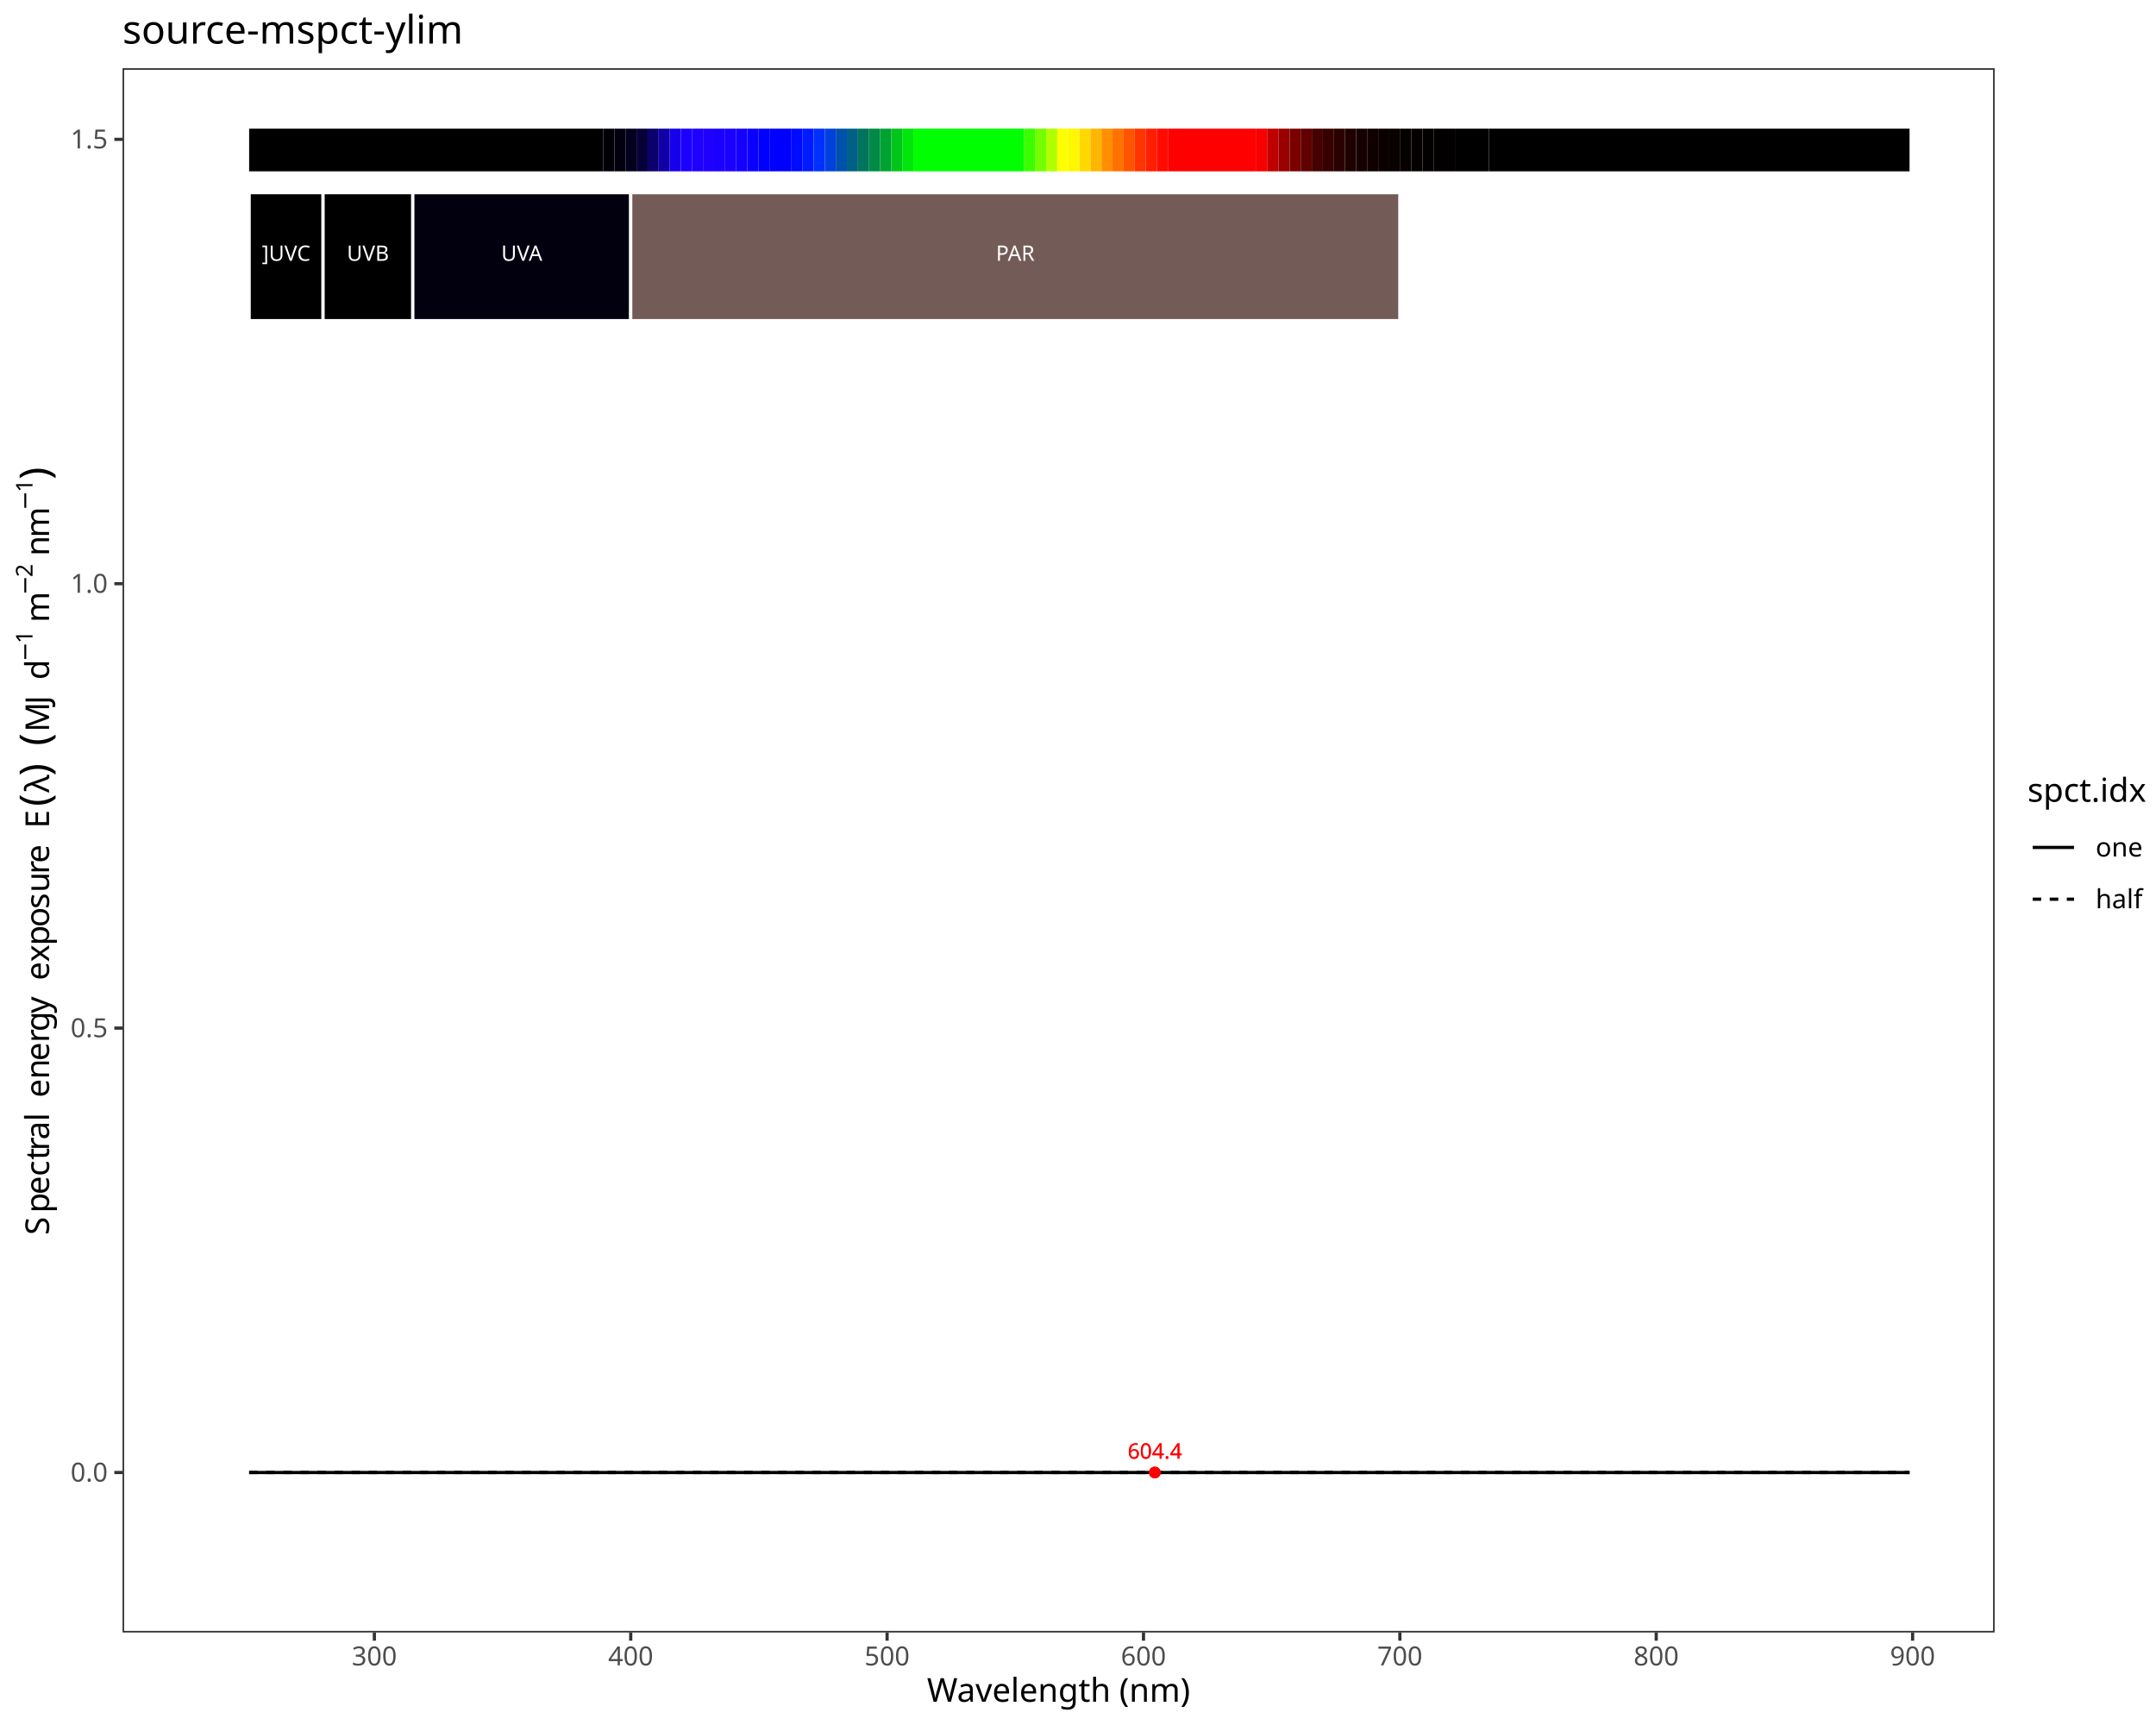
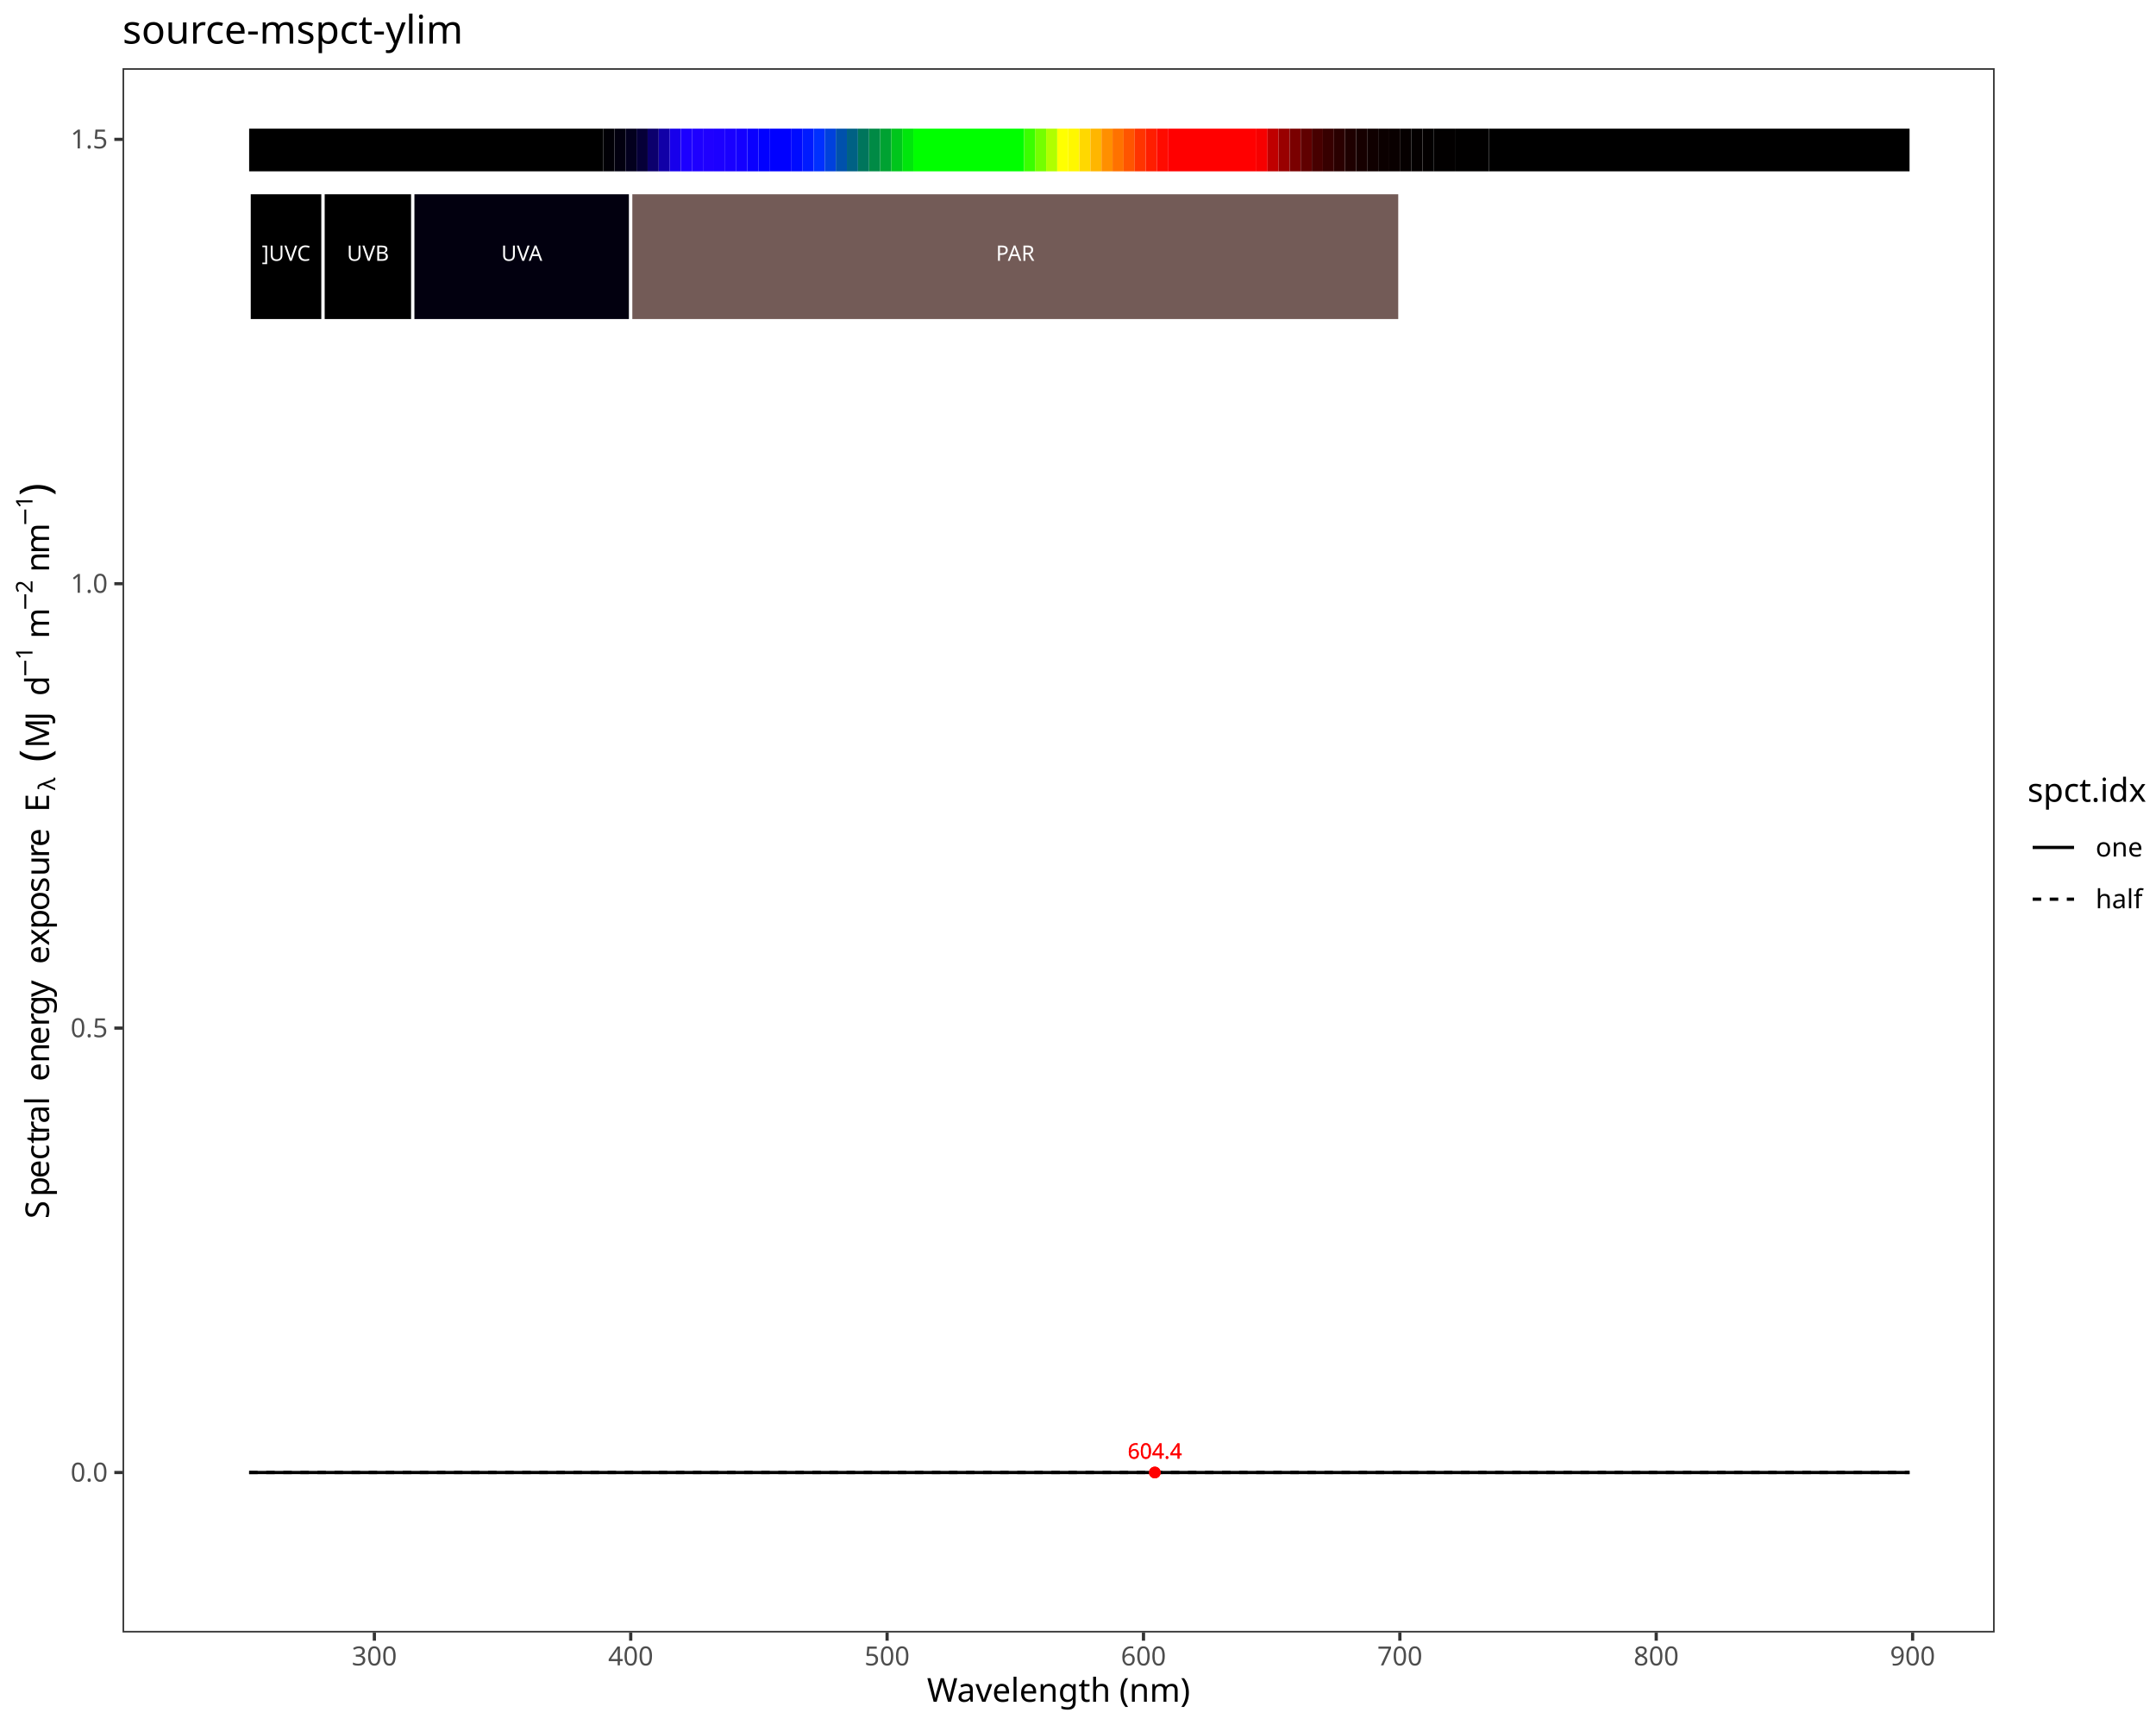
<svg xmlns="http://www.w3.org/2000/svg" class="svglite" data-engine-version="2.0" width="720.00pt" height="576.00pt" viewBox="0 0 720.00 576.00">
  <defs>
    <style type="text/css">
    .svglite line, .svglite polyline, .svglite polygon, .svglite path, .svglite rect, .svglite circle {
      fill: none;
      stroke: #000000;
      stroke-linecap: round;
      stroke-linejoin: round;
      stroke-miterlimit: 10.00;
    }
  </style>
  </defs>
  <rect width="100%" height="100%" style="stroke: none; fill: #FFFFFF;" />
  <defs>
    <clipPath id="cpMC4wMHw3MjAuMDB8MC4wMHw1NzYuMDA=">
      <rect x="0.00" y="0.00" width="720.00" height="576.00" />
    </clipPath>
  </defs>
  <g clip-path="url(#cpMC4wMHw3MjAuMDB8MC4wMHw1NzYuMDA=)">
    <rect x="0.00" y="0.00" width="720.00" height="576.00" style="stroke-width: 1.07; stroke: #FFFFFF; fill: #FFFFFF;" />
  </g>
  <defs>
    <clipPath id="cpNDAuOTJ8NjY2LjEyfDIyLjc4fDU0NS4xMQ==">
      <rect x="40.92" y="22.78" width="625.20" height="522.33" />
    </clipPath>
  </defs>
  <g clip-path="url(#cpNDAuOTJ8NjY2LjEyfDIyLjc4fDU0NS4xMQ==)">
    <rect x="40.92" y="22.78" width="625.20" height="522.33" style="stroke-width: 1.07; stroke: none; fill: #FFFFFF;" />
    <polyline points="83.20,491.69 88.80,491.69 94.40,491.69 100.00,491.69 105.61,491.69 111.21,491.69 116.81,491.69 122.41,491.69 128.01,491.69 133.61,491.69 139.21,491.69 144.81,491.69 150.41,491.69 156.01,491.69 161.62,491.69 167.22,491.69 172.82,491.69 178.42,491.69 184.02,491.69 189.62,491.69 195.22,491.69 200.82,491.69 206.42,491.69 212.02,491.69 217.63,491.69 223.23,491.69 228.83,491.69 234.43,491.69 240.03,491.69 245.63,491.69 251.23,491.69 256.83,491.69 262.43,491.69 268.03,491.69 273.64,491.69 279.24,491.69 284.84,491.69 290.44,491.69 296.04,491.69 301.64,491.69 307.24,491.69 312.84,491.69 318.44,491.69 324.04,491.69 329.65,491.69 335.25,491.69 340.85,491.69 346.45,491.69 352.05,491.69 357.65,491.69 363.25,491.69 368.85,491.69 374.45,491.69 380.05,491.69 385.66,491.69 391.26,491.69 396.86,491.69 402.46,491.69 408.06,491.69 413.66,491.69 419.26,491.69 424.86,491.69 430.46,491.69 436.06,491.69 441.67,491.69 447.27,491.69 452.87,491.69 458.47,491.69 464.07,491.69 469.67,491.69 475.27,491.69 480.87,491.69 486.47,491.69 492.07,491.69 497.68,491.69 503.28,491.69 508.88,491.69 514.48,491.69 520.08,491.69 525.68,491.69 531.28,491.69 536.88,491.69 542.48,491.69 548.08,491.69 553.69,491.69 559.29,491.69 564.89,491.69 570.49,491.69 576.09,491.69 581.69,491.69 587.29,491.69 592.89,491.69 598.49,491.69 604.09,491.69 609.70,491.69 615.30,491.69 620.90,491.69 626.50,491.69 632.10,491.69 637.70,491.69 " style="stroke-width: 1.07; stroke-linecap: butt;" />
    <polyline points="83.20,491.69 88.80,491.69 94.40,491.69 100.00,491.69 105.61,491.69 111.21,491.69 116.81,491.69 122.41,491.69 128.01,491.69 133.61,491.69 139.21,491.69 144.81,491.69 150.41,491.69 156.01,491.69 161.62,491.69 167.22,491.69 172.82,491.69 178.42,491.69 184.02,491.69 189.62,491.69 195.22,491.69 200.82,491.69 206.42,491.69 212.02,491.69 217.63,491.69 223.23,491.69 228.83,491.69 234.43,491.69 240.03,491.69 245.63,491.69 251.23,491.69 256.83,491.69 262.43,491.69 268.03,491.69 273.64,491.69 279.24,491.69 284.84,491.69 290.44,491.69 296.04,491.69 301.64,491.69 307.24,491.69 312.84,491.69 318.44,491.69 324.04,491.69 329.65,491.69 335.25,491.69 340.85,491.69 346.45,491.69 352.05,491.69 357.65,491.69 363.25,491.69 368.85,491.69 374.45,491.69 380.05,491.69 385.66,491.69 391.26,491.69 396.86,491.69 402.46,491.69 408.06,491.69 413.66,491.69 419.26,491.69 424.86,491.69 430.46,491.69 436.06,491.69 441.67,491.69 447.27,491.69 452.87,491.69 458.47,491.69 464.07,491.69 469.67,491.69 475.27,491.69 480.87,491.69 486.47,491.69 492.07,491.69 497.68,491.69 503.28,491.69 508.88,491.69 514.48,491.69 520.08,491.69 525.68,491.69 531.28,491.69 536.88,491.69 542.48,491.69 548.08,491.69 553.69,491.69 559.29,491.69 564.89,491.69 570.49,491.69 576.09,491.69 581.69,491.69 587.29,491.69 592.89,491.69 598.49,491.69 604.09,491.69 609.70,491.69 615.30,491.69 620.90,491.69 626.50,491.69 632.10,491.69 637.70,491.69 " style="stroke-width: 1.07; stroke-dasharray: 2.85,2.85; stroke-linecap: butt;" />
    <text x="385.66" y="487.06" text-anchor="middle" style="font-size: 7.11px; fill: #FF0000; font-family: sans;" textLength="17.80px" lengthAdjust="spacingAndGlyphs">604.4</text>
    <text x="385.66" y="487.06" text-anchor="middle" style="font-size: 7.11px; fill: #FF0000; font-family: sans;" textLength="17.80px" lengthAdjust="spacingAndGlyphs">604.4</text>
    <circle cx="385.66" cy="491.69" r="1.95" style="stroke-width: 0.71; stroke: none; fill: #FF0000;" />
    <circle cx="385.66" cy="491.69" r="1.95" style="stroke-width: 0.71; stroke: none; fill: #FF0000;" />
    <rect x="83.20" y="42.96" width="118.29" height="14.25" style="stroke-width: 1.07; stroke: none; stroke-linecap: square; stroke-linejoin: miter; fill: #000000;" />
    <rect x="201.49" y="42.96" width="3.70" height="14.25" style="stroke-width: 1.07; stroke: none; stroke-linecap: square; stroke-linejoin: miter; fill: #010006;" />
    <rect x="205.19" y="42.96" width="3.70" height="14.25" style="stroke-width: 1.07; stroke: none; stroke-linecap: square; stroke-linejoin: miter; fill: #02000F;" />
    <rect x="208.89" y="42.96" width="3.70" height="14.25" style="stroke-width: 1.07; stroke: none; stroke-linecap: square; stroke-linejoin: miter; fill: #03001E;" />
    <rect x="212.58" y="42.96" width="3.70" height="14.25" style="stroke-width: 1.07; stroke: none; stroke-linecap: square; stroke-linejoin: miter; fill: #060038;" />
    <rect x="216.28" y="42.96" width="3.70" height="14.25" style="stroke-width: 1.07; stroke: none; stroke-linecap: square; stroke-linejoin: miter; fill: #0C006D;" />
    <rect x="219.98" y="42.96" width="3.70" height="14.25" style="stroke-width: 1.07; stroke: none; stroke-linecap: square; stroke-linejoin: miter; fill: #1100A7;" />
    <rect x="223.67" y="42.96" width="3.70" height="14.25" style="stroke-width: 1.07; stroke: none; stroke-linecap: square; stroke-linejoin: miter; fill: #1700EB;" />
    <rect x="227.37" y="42.96" width="3.70" height="14.25" style="stroke-width: 1.07; stroke: none; stroke-linecap: square; stroke-linejoin: miter; fill: #1C00FF;" />
    <rect x="231.07" y="42.96" width="3.70" height="14.25" style="stroke-width: 1.07; stroke: none; stroke-linecap: square; stroke-linejoin: miter; fill: #1E00FF;" />
    <rect x="234.76" y="42.96" width="3.70" height="14.25" style="stroke-width: 1.07; stroke: none; stroke-linecap: square; stroke-linejoin: miter; fill: #1F00FF;" />
    <rect x="238.46" y="42.96" width="3.70" height="14.25" style="stroke-width: 1.07; stroke: none; stroke-linecap: square; stroke-linejoin: miter; fill: #1C00FF;" />
    <rect x="242.16" y="42.96" width="3.70" height="14.25" style="stroke-width: 1.07; stroke: none; stroke-linecap: square; stroke-linejoin: miter; fill: #1900FF;" />
    <rect x="245.85" y="42.96" width="3.70" height="14.25" style="stroke-width: 1.07; stroke: none; stroke-linecap: square; stroke-linejoin: miter; fill: #1400FF;" />
    <rect x="249.55" y="42.96" width="3.70" height="14.25" style="stroke-width: 1.07; stroke: none; stroke-linecap: square; stroke-linejoin: miter; fill: #0A00FF;" />
    <rect x="253.25" y="42.96" width="3.70" height="14.25" style="stroke-width: 1.07; stroke: none; stroke-linecap: square; stroke-linejoin: miter; fill: #0100FF;" />
    <rect x="256.94" y="42.96" width="7.39" height="14.25" style="stroke-width: 1.07; stroke: none; stroke-linecap: square; stroke-linejoin: miter; fill: #0000FF;" />
    <rect x="264.34" y="42.96" width="3.70" height="14.25" style="stroke-width: 1.07; stroke: none; stroke-linecap: square; stroke-linejoin: miter; fill: #000BFF;" />
    <rect x="268.03" y="42.96" width="3.70" height="14.25" style="stroke-width: 1.07; stroke: none; stroke-linecap: square; stroke-linejoin: miter; fill: #001BFF;" />
    <rect x="271.73" y="42.96" width="3.70" height="14.25" style="stroke-width: 1.07; stroke: none; stroke-linecap: square; stroke-linejoin: miter; fill: #0030FF;" />
    <rect x="275.43" y="42.96" width="3.70" height="14.25" style="stroke-width: 1.07; stroke: none; stroke-linecap: square; stroke-linejoin: miter; fill: #0041DD;" />
    <rect x="279.12" y="42.96" width="3.70" height="14.25" style="stroke-width: 1.07; stroke: none; stroke-linecap: square; stroke-linejoin: miter; fill: #0051AC;" />
    <rect x="282.82" y="42.96" width="3.70" height="14.25" style="stroke-width: 1.07; stroke: none; stroke-linecap: square; stroke-linejoin: miter; fill: #006184;" />
    <rect x="286.52" y="42.96" width="3.70" height="14.25" style="stroke-width: 1.07; stroke: none; stroke-linecap: square; stroke-linejoin: miter; fill: #00755C;" />
    <rect x="290.21" y="42.96" width="3.70" height="14.25" style="stroke-width: 1.07; stroke: none; stroke-linecap: square; stroke-linejoin: miter; fill: #008A45;" />
    <rect x="293.91" y="42.96" width="3.70" height="14.25" style="stroke-width: 1.07; stroke: none; stroke-linecap: square; stroke-linejoin: miter; fill: #00A232;" />
    <rect x="297.61" y="42.96" width="3.70" height="14.25" style="stroke-width: 1.07; stroke: none; stroke-linecap: square; stroke-linejoin: miter; fill: #00C61C;" />
    <rect x="301.30" y="42.96" width="3.70" height="14.25" style="stroke-width: 1.07; stroke: none; stroke-linecap: square; stroke-linejoin: miter; fill: #00E60C;" />
    <rect x="305.00" y="42.96" width="36.97" height="14.25" style="stroke-width: 1.07; stroke: none; stroke-linecap: square; stroke-linejoin: miter; fill: #00FF00;" />
    <rect x="341.97" y="42.96" width="3.70" height="14.25" style="stroke-width: 1.07; stroke: none; stroke-linecap: square; stroke-linejoin: miter; fill: #3AFF00;" />
    <rect x="345.66" y="42.96" width="3.70" height="14.25" style="stroke-width: 1.07; stroke: none; stroke-linecap: square; stroke-linejoin: miter; fill: #74FF00;" />
    <rect x="349.36" y="42.96" width="3.70" height="14.25" style="stroke-width: 1.07; stroke: none; stroke-linecap: square; stroke-linejoin: miter; fill: #B0FF00;" />
    <rect x="353.06" y="42.96" width="3.70" height="14.25" style="stroke-width: 1.07; stroke: none; stroke-linecap: square; stroke-linejoin: miter; fill: #FFFF00;" />
    <rect x="356.75" y="42.96" width="3.70" height="14.25" style="stroke-width: 1.07; stroke: none; stroke-linecap: square; stroke-linejoin: miter; fill: #FFF700;" />
    <rect x="360.45" y="42.96" width="3.70" height="14.25" style="stroke-width: 1.07; stroke: none; stroke-linecap: square; stroke-linejoin: miter; fill: #FFD800;" />
    <rect x="364.15" y="42.96" width="3.70" height="14.25" style="stroke-width: 1.07; stroke: none; stroke-linecap: square; stroke-linejoin: miter; fill: #FFB600;" />
    <rect x="367.84" y="42.96" width="3.70" height="14.25" style="stroke-width: 1.07; stroke: none; stroke-linecap: square; stroke-linejoin: miter; fill: #FF8F00;" />
    <rect x="371.54" y="42.96" width="3.70" height="14.25" style="stroke-width: 1.07; stroke: none; stroke-linecap: square; stroke-linejoin: miter; fill: #FF7200;" />
    <rect x="375.24" y="42.96" width="3.70" height="14.25" style="stroke-width: 1.07; stroke: none; stroke-linecap: square; stroke-linejoin: miter; fill: #FF5500;" />
    <rect x="378.93" y="42.96" width="3.70" height="14.25" style="stroke-width: 1.07; stroke: none; stroke-linecap: square; stroke-linejoin: miter; fill: #FF3400;" />
    <rect x="382.63" y="42.96" width="3.70" height="14.25" style="stroke-width: 1.07; stroke: none; stroke-linecap: square; stroke-linejoin: miter; fill: #FF1E00;" />
    <rect x="386.33" y="42.96" width="3.70" height="14.25" style="stroke-width: 1.07; stroke: none; stroke-linecap: square; stroke-linejoin: miter; fill: #FF0B00;" />
    <rect x="390.02" y="42.96" width="29.57" height="14.25" style="stroke-width: 1.07; stroke: none; stroke-linecap: square; stroke-linejoin: miter; fill: #FF0000;" />
    <rect x="419.60" y="42.96" width="3.70" height="14.25" style="stroke-width: 1.07; stroke: none; stroke-linecap: square; stroke-linejoin: miter; fill: #F60000;" />
    <rect x="423.29" y="42.96" width="3.70" height="14.25" style="stroke-width: 1.07; stroke: none; stroke-linecap: square; stroke-linejoin: miter; fill: #BF0000;" />
    <rect x="426.99" y="42.96" width="3.70" height="14.25" style="stroke-width: 1.07; stroke: none; stroke-linecap: square; stroke-linejoin: miter; fill: #990000;" />
    <rect x="430.69" y="42.96" width="3.70" height="14.25" style="stroke-width: 1.07; stroke: none; stroke-linecap: square; stroke-linejoin: miter; fill: #7A0000;" />
    <rect x="434.38" y="42.96" width="3.70" height="14.25" style="stroke-width: 1.07; stroke: none; stroke-linecap: square; stroke-linejoin: miter; fill: #600000;" />
    <rect x="438.08" y="42.96" width="3.70" height="14.25" style="stroke-width: 1.07; stroke: none; stroke-linecap: square; stroke-linejoin: miter; fill: #470000;" />
    <rect x="441.78" y="42.96" width="3.70" height="14.25" style="stroke-width: 1.07; stroke: none; stroke-linecap: square; stroke-linejoin: miter; fill: #370000;" />
    <rect x="445.47" y="42.96" width="3.70" height="14.25" style="stroke-width: 1.07; stroke: none; stroke-linecap: square; stroke-linejoin: miter; fill: #2A0000;" />
    <rect x="449.17" y="42.96" width="3.70" height="14.25" style="stroke-width: 1.07; stroke: none; stroke-linecap: square; stroke-linejoin: miter; fill: #1E0000;" />
    <rect x="452.87" y="42.96" width="3.70" height="14.25" style="stroke-width: 1.07; stroke: none; stroke-linecap: square; stroke-linejoin: miter; fill: #160000;" />
    <rect x="456.56" y="42.96" width="3.70" height="14.25" style="stroke-width: 1.07; stroke: none; stroke-linecap: square; stroke-linejoin: miter; fill: #100000;" />
    <rect x="460.26" y="42.96" width="3.70" height="14.25" style="stroke-width: 1.07; stroke: none; stroke-linecap: square; stroke-linejoin: miter; fill: #0B0000;" />
    <rect x="463.96" y="42.96" width="3.70" height="14.25" style="stroke-width: 1.07; stroke: none; stroke-linecap: square; stroke-linejoin: miter; fill: #090000;" />
    <rect x="467.65" y="42.96" width="3.70" height="14.25" style="stroke-width: 1.07; stroke: none; stroke-linecap: square; stroke-linejoin: miter; fill: #060000;" />
    <rect x="471.35" y="42.96" width="3.70" height="14.25" style="stroke-width: 1.07; stroke: none; stroke-linecap: square; stroke-linejoin: miter; fill: #040000;" />
    <rect x="475.05" y="42.96" width="3.70" height="14.25" style="stroke-width: 1.07; stroke: none; stroke-linecap: square; stroke-linejoin: miter; fill: #030000;" />
    <rect x="478.74" y="42.96" width="7.39" height="14.25" style="stroke-width: 1.07; stroke: none; stroke-linecap: square; stroke-linejoin: miter; fill: #020000;" />
    <rect x="486.14" y="42.96" width="11.09" height="14.25" style="stroke-width: 1.07; stroke: none; stroke-linecap: square; stroke-linejoin: miter; fill: #010000;" />
    <rect x="497.23" y="42.96" width="140.47" height="14.25" style="stroke-width: 1.07; stroke: none; stroke-linecap: square; stroke-linejoin: miter; fill: #000000;" />
    <rect x="83.20" y="64.33" width="24.69" height="42.74" style="stroke-width: 1.07; stroke: #FFFFFF; stroke-linecap: square; stroke-linejoin: miter; fill: #000000;" />
    <rect x="107.89" y="64.33" width="29.97" height="42.74" style="stroke-width: 1.07; stroke: #FFFFFF; stroke-linecap: square; stroke-linejoin: miter; fill: #000000;" />
    <rect x="137.86" y="64.33" width="72.77" height="42.74" style="stroke-width: 1.07; stroke: #FFFFFF; stroke-linecap: square; stroke-linejoin: miter; fill: #02000F;" />
    <rect x="210.63" y="64.33" width="256.85" height="42.74" style="stroke-width: 1.07; stroke: #FFFFFF; stroke-linecap: square; stroke-linejoin: miter; fill: #735B57;" />
    <text x="95.55" y="87.08" text-anchor="middle" style="font-size: 7.11px; fill: #FFFFFF; font-family: sans;" textLength="17.00px" lengthAdjust="spacingAndGlyphs">]UVC</text>
    <text x="122.88" y="87.08" text-anchor="middle" style="font-size: 7.11px; fill: #FFFFFF; font-family: sans;" textLength="14.63px" lengthAdjust="spacingAndGlyphs">UVB</text>
    <text x="174.25" y="87.08" text-anchor="middle" style="font-size: 7.11px; fill: #FFFFFF; font-family: sans;" textLength="14.63px" lengthAdjust="spacingAndGlyphs">UVA</text>
    <text x="339.06" y="87.08" text-anchor="middle" style="font-size: 7.11px; fill: #FFFFFF; font-family: sans;" textLength="14.63px" lengthAdjust="spacingAndGlyphs">PAR</text>
    <rect x="40.92" y="22.78" width="625.20" height="522.33" style="stroke-width: 1.07; stroke: #333333;" />
  </g>
  <g clip-path="url(#cpMC4wMHw3MjAuMDB8MC4wMHw1NzYuMDA=)">
    <text x="35.99" y="494.72" text-anchor="end" style="font-size: 8.80px; fill: #4D4D4D; font-family: sans;" textLength="12.23px" lengthAdjust="spacingAndGlyphs">0.0</text>
    <text x="35.99" y="346.33" text-anchor="end" style="font-size: 8.80px; fill: #4D4D4D; font-family: sans;" textLength="12.23px" lengthAdjust="spacingAndGlyphs">0.5</text>
    <text x="35.99" y="197.94" text-anchor="end" style="font-size: 8.80px; fill: #4D4D4D; font-family: sans;" textLength="12.23px" lengthAdjust="spacingAndGlyphs">1.0</text>
    <text x="35.99" y="49.55" text-anchor="end" style="font-size: 8.80px; fill: #4D4D4D; font-family: sans;" textLength="12.23px" lengthAdjust="spacingAndGlyphs">1.5</text>
    <polyline points="38.18,491.69 40.92,491.69 " style="stroke-width: 1.07; stroke: #333333; stroke-linecap: butt;" />
    <polyline points="38.18,343.30 40.92,343.30 " style="stroke-width: 1.07; stroke: #333333; stroke-linecap: butt;" />
    <polyline points="38.18,194.91 40.92,194.91 " style="stroke-width: 1.07; stroke: #333333; stroke-linecap: butt;" />
    <polyline points="38.18,46.53 40.92,46.53 " style="stroke-width: 1.07; stroke: #333333; stroke-linecap: butt;" />
    <polyline points="125.02,547.85 125.02,545.11 " style="stroke-width: 1.07; stroke: #333333; stroke-linecap: butt;" />
    <polyline points="210.63,547.85 210.63,545.11 " style="stroke-width: 1.07; stroke: #333333; stroke-linecap: butt;" />
    <polyline points="296.25,547.85 296.25,545.11 " style="stroke-width: 1.07; stroke: #333333; stroke-linecap: butt;" />
    <polyline points="381.87,547.85 381.87,545.11 " style="stroke-width: 1.07; stroke: #333333; stroke-linecap: butt;" />
    <polyline points="467.49,547.85 467.49,545.11 " style="stroke-width: 1.07; stroke: #333333; stroke-linecap: butt;" />
    <polyline points="553.10,547.85 553.10,545.11 " style="stroke-width: 1.07; stroke: #333333; stroke-linecap: butt;" />
    <polyline points="638.72,547.85 638.72,545.11 " style="stroke-width: 1.07; stroke: #333333; stroke-linecap: butt;" />
    <text x="125.02" y="556.10" text-anchor="middle" style="font-size: 8.80px; fill: #4D4D4D; font-family: sans;" textLength="14.68px" lengthAdjust="spacingAndGlyphs">300</text>
    <text x="210.63" y="556.10" text-anchor="middle" style="font-size: 8.80px; fill: #4D4D4D; font-family: sans;" textLength="14.68px" lengthAdjust="spacingAndGlyphs">400</text>
    <text x="296.25" y="556.10" text-anchor="middle" style="font-size: 8.80px; fill: #4D4D4D; font-family: sans;" textLength="14.68px" lengthAdjust="spacingAndGlyphs">500</text>
    <text x="381.87" y="556.10" text-anchor="middle" style="font-size: 8.80px; fill: #4D4D4D; font-family: sans;" textLength="14.68px" lengthAdjust="spacingAndGlyphs">600</text>
    <text x="467.49" y="556.10" text-anchor="middle" style="font-size: 8.80px; fill: #4D4D4D; font-family: sans;" textLength="14.68px" lengthAdjust="spacingAndGlyphs">700</text>
    <text x="553.10" y="556.10" text-anchor="middle" style="font-size: 8.80px; fill: #4D4D4D; font-family: sans;" textLength="14.68px" lengthAdjust="spacingAndGlyphs">800</text>
    <text x="638.72" y="556.10" text-anchor="middle" style="font-size: 8.80px; fill: #4D4D4D; font-family: sans;" textLength="14.68px" lengthAdjust="spacingAndGlyphs">900</text>
    <text x="353.52" y="568.24" text-anchor="middle" style="font-size: 11.00px; font-family: sans;" textLength="83.76px" lengthAdjust="spacingAndGlyphs">Wavelength (nm)</text>
-     <text transform="translate(16.38,412.36) rotate(-90)" style="font-size: 11.00px; font-family: sans;" textLength="7.34px" lengthAdjust="spacingAndGlyphs">S</text>
-     <text transform="translate(16.38,405.02) rotate(-90)" style="font-size: 11.00px; font-family: sans;" textLength="6.12px" lengthAdjust="spacingAndGlyphs">p</text>
-     <text transform="translate(16.38,398.90) rotate(-90)" style="font-size: 11.00px; font-family: sans;" textLength="6.12px" lengthAdjust="spacingAndGlyphs">e</text>
-     <text transform="translate(16.38,392.78) rotate(-90)" style="font-size: 11.00px; font-family: sans;" textLength="5.50px" lengthAdjust="spacingAndGlyphs">c</text>
-     <text transform="translate(16.38,387.28) rotate(-90)" style="font-size: 11.00px; font-family: sans;" textLength="3.06px" lengthAdjust="spacingAndGlyphs">t</text>
-     <text transform="translate(16.38,384.22) rotate(-90)" style="font-size: 11.00px; font-family: sans;" textLength="3.66px" lengthAdjust="spacingAndGlyphs">r</text>
-     <text transform="translate(16.38,380.56) rotate(-90)" style="font-size: 11.00px; font-family: sans;" textLength="6.12px" lengthAdjust="spacingAndGlyphs">a</text>
-     <text transform="translate(16.38,374.44) rotate(-90)" style="font-size: 11.00px; font-family: sans;" textLength="2.44px" lengthAdjust="spacingAndGlyphs">l</text>
-     <text transform="translate(16.38,372.00) rotate(-90)" style="font-size: 11.00px; font-family: sans;" textLength="2.75px" lengthAdjust="spacingAndGlyphs"> </text>
-     <text transform="translate(16.38,369.25) rotate(-90)" style="font-size: 11.00px; font-family: sans;" textLength="2.75px" lengthAdjust="spacingAndGlyphs"> </text>
-     <text transform="translate(16.38,366.49) rotate(-90)" style="font-size: 11.00px; font-family: sans;" textLength="6.12px" lengthAdjust="spacingAndGlyphs">e</text>
-     <text transform="translate(16.38,360.37) rotate(-90)" style="font-size: 11.00px; font-family: sans;" textLength="6.12px" lengthAdjust="spacingAndGlyphs">n</text>
-     <text transform="translate(16.38,354.26) rotate(-90)" style="font-size: 11.00px; font-family: sans;" textLength="6.12px" lengthAdjust="spacingAndGlyphs">e</text>
-     <text transform="translate(16.38,348.14) rotate(-90)" style="font-size: 11.00px; font-family: sans;" textLength="3.66px" lengthAdjust="spacingAndGlyphs">r</text>
-     <text transform="translate(16.38,344.48) rotate(-90)" style="font-size: 11.00px; font-family: sans;" textLength="6.12px" lengthAdjust="spacingAndGlyphs">g</text>
-     <text transform="translate(16.38,338.36) rotate(-90)" style="font-size: 11.00px; font-family: sans;" textLength="5.50px" lengthAdjust="spacingAndGlyphs">y</text>
-     <text transform="translate(16.38,332.85) rotate(-90)" style="font-size: 11.00px; font-family: sans;" textLength="2.75px" lengthAdjust="spacingAndGlyphs"> </text>
-     <text transform="translate(16.38,330.10) rotate(-90)" style="font-size: 11.00px; font-family: sans;" textLength="2.75px" lengthAdjust="spacingAndGlyphs"> </text>
-     <text transform="translate(16.38,327.35) rotate(-90)" style="font-size: 11.00px; font-family: sans;" textLength="6.12px" lengthAdjust="spacingAndGlyphs">e</text>
-     <text transform="translate(16.38,321.23) rotate(-90)" style="font-size: 11.00px; font-family: sans;" textLength="5.50px" lengthAdjust="spacingAndGlyphs">x</text>
-     <text transform="translate(16.38,315.73) rotate(-90)" style="font-size: 11.00px; font-family: sans;" textLength="6.12px" lengthAdjust="spacingAndGlyphs">p</text>
-     <text transform="translate(16.38,309.61) rotate(-90)" style="font-size: 11.00px; font-family: sans;" textLength="6.12px" lengthAdjust="spacingAndGlyphs">o</text>
-     <text transform="translate(16.38,303.49) rotate(-90)" style="font-size: 11.00px; font-family: sans;" textLength="5.50px" lengthAdjust="spacingAndGlyphs">s</text>
-     <text transform="translate(16.38,297.99) rotate(-90)" style="font-size: 11.00px; font-family: sans;" textLength="6.12px" lengthAdjust="spacingAndGlyphs">u</text>
-     <text transform="translate(16.38,291.87) rotate(-90)" style="font-size: 11.00px; font-family: sans;" textLength="3.66px" lengthAdjust="spacingAndGlyphs">r</text>
-     <text transform="translate(16.38,288.20) rotate(-90)" style="font-size: 11.00px; font-family: sans;" textLength="6.12px" lengthAdjust="spacingAndGlyphs">e</text>
-     <text transform="translate(16.38,282.09) rotate(-90)" style="font-size: 11.00px; font-family: sans;" textLength="2.75px" lengthAdjust="spacingAndGlyphs"> </text>
-     <text transform="translate(16.38,279.33) rotate(-90)" style="font-size: 11.00px; font-family: sans;" textLength="2.75px" lengthAdjust="spacingAndGlyphs"> </text>
-     <text transform="translate(16.38,276.58) rotate(-90)" style="font-size: 11.00px; font-family: sans;" textLength="7.34px" lengthAdjust="spacingAndGlyphs">E</text>
-     <text transform="translate(16.38,269.24) rotate(-90)" style="font-size: 13.75px; font-family: sans;" textLength="4.58px" lengthAdjust="spacingAndGlyphs">(</text>
-     <text transform="translate(16.38,264.66) rotate(-90)" style="font-size: 11.00px; font-family: sans;" textLength="5.60px" lengthAdjust="spacingAndGlyphs">λ</text>
-     <text transform="translate(16.38,259.06) rotate(-90)" style="font-size: 13.75px; font-family: sans;" textLength="4.57px" lengthAdjust="spacingAndGlyphs">)</text>
-     <text transform="translate(16.38,254.49) rotate(-90)" style="font-size: 11.00px; font-family: sans;" textLength="2.75px" lengthAdjust="spacingAndGlyphs"> </text>
-     <text transform="translate(16.38,251.74) rotate(-90)" style="font-size: 11.00px; font-family: sans;" textLength="2.75px" lengthAdjust="spacingAndGlyphs"> </text>
-     <text transform="translate(16.38,248.99) rotate(-90)" style="font-size: 13.75px; font-family: sans;" textLength="4.58px" lengthAdjust="spacingAndGlyphs">(</text>
-     <text transform="translate(16.38,244.41) rotate(-90)" style="font-size: 11.00px; font-family: sans;" textLength="9.17px" lengthAdjust="spacingAndGlyphs">M</text>
-     <text transform="translate(16.38,235.24) rotate(-90)" style="font-size: 11.00px; font-family: sans;" textLength="5.50px" lengthAdjust="spacingAndGlyphs">J</text>
-     <text transform="translate(16.38,229.73) rotate(-90)" style="font-size: 11.00px; font-family: sans;" textLength="2.75px" lengthAdjust="spacingAndGlyphs"> </text>
-     <text transform="translate(16.38,226.98) rotate(-90)" style="font-size: 11.00px; font-family: sans;" textLength="6.12px" lengthAdjust="spacingAndGlyphs">d</text>
-     <text transform="translate(10.86,220.86) rotate(-90)" style="font-size: 7.70px; font-family: sans;" textLength="5.98px" lengthAdjust="spacingAndGlyphs">−</text>
-     <text transform="translate(10.86,214.88) rotate(-90)" style="font-size: 7.70px; font-family: sans;" textLength="4.28px" lengthAdjust="spacingAndGlyphs">1</text>
-     <text transform="translate(16.38,210.60) rotate(-90)" style="font-size: 11.00px; font-family: sans;" textLength="2.75px" lengthAdjust="spacingAndGlyphs"> </text>
-     <text transform="translate(16.38,207.85) rotate(-90)" style="font-size: 11.00px; font-family: sans;" textLength="9.17px" lengthAdjust="spacingAndGlyphs">m</text>
-     <text transform="translate(10.86,198.68) rotate(-90)" style="font-size: 7.70px; font-family: sans;" textLength="5.98px" lengthAdjust="spacingAndGlyphs">−</text>
-     <text transform="translate(10.86,192.70) rotate(-90)" style="font-size: 7.70px; font-family: sans;" textLength="4.28px" lengthAdjust="spacingAndGlyphs">2</text>
-     <text transform="translate(16.38,188.41) rotate(-90)" style="font-size: 11.00px; font-family: sans;" textLength="2.75px" lengthAdjust="spacingAndGlyphs"> </text>
-     <text transform="translate(16.38,185.66) rotate(-90)" style="font-size: 11.00px; font-family: sans;" textLength="6.12px" lengthAdjust="spacingAndGlyphs">n</text>
-     <text transform="translate(16.38,179.54) rotate(-90)" style="font-size: 11.00px; font-family: sans;" textLength="9.17px" lengthAdjust="spacingAndGlyphs">m</text>
-     <text transform="translate(10.86,170.38) rotate(-90)" style="font-size: 7.70px; font-family: sans;" textLength="5.98px" lengthAdjust="spacingAndGlyphs">−</text>
-     <text transform="translate(10.86,164.39) rotate(-90)" style="font-size: 7.70px; font-family: sans;" textLength="4.28px" lengthAdjust="spacingAndGlyphs">1</text>
-     <text transform="translate(16.38,160.11) rotate(-90)" style="font-size: 13.75px; font-family: sans;" textLength="4.57px" lengthAdjust="spacingAndGlyphs">)</text>
+     <text transform="translate(16.38,406.94) rotate(-90)" style="font-size: 11.00px; font-family: sans;" textLength="7.34px" lengthAdjust="spacingAndGlyphs">S</text>
+     <text transform="translate(16.38,399.60) rotate(-90)" style="font-size: 11.00px; font-family: sans;" textLength="6.12px" lengthAdjust="spacingAndGlyphs">p</text>
+     <text transform="translate(16.38,393.48) rotate(-90)" style="font-size: 11.00px; font-family: sans;" textLength="6.12px" lengthAdjust="spacingAndGlyphs">e</text>
+     <text transform="translate(16.38,387.37) rotate(-90)" style="font-size: 11.00px; font-family: sans;" textLength="5.50px" lengthAdjust="spacingAndGlyphs">c</text>
+     <text transform="translate(16.38,381.86) rotate(-90)" style="font-size: 11.00px; font-family: sans;" textLength="3.06px" lengthAdjust="spacingAndGlyphs">t</text>
+     <text transform="translate(16.38,378.81) rotate(-90)" style="font-size: 11.00px; font-family: sans;" textLength="3.66px" lengthAdjust="spacingAndGlyphs">r</text>
+     <text transform="translate(16.38,375.14) rotate(-90)" style="font-size: 11.00px; font-family: sans;" textLength="6.12px" lengthAdjust="spacingAndGlyphs">a</text>
+     <text transform="translate(16.38,369.02) rotate(-90)" style="font-size: 11.00px; font-family: sans;" textLength="2.44px" lengthAdjust="spacingAndGlyphs">l</text>
+     <text transform="translate(16.38,366.58) rotate(-90)" style="font-size: 11.00px; font-family: sans;" textLength="2.75px" lengthAdjust="spacingAndGlyphs"> </text>
+     <text transform="translate(16.38,363.83) rotate(-90)" style="font-size: 11.00px; font-family: sans;" textLength="2.75px" lengthAdjust="spacingAndGlyphs"> </text>
+     <text transform="translate(16.38,361.08) rotate(-90)" style="font-size: 11.00px; font-family: sans;" textLength="6.12px" lengthAdjust="spacingAndGlyphs">e</text>
+     <text transform="translate(16.38,354.96) rotate(-90)" style="font-size: 11.00px; font-family: sans;" textLength="6.12px" lengthAdjust="spacingAndGlyphs">n</text>
+     <text transform="translate(16.38,348.84) rotate(-90)" style="font-size: 11.00px; font-family: sans;" textLength="6.12px" lengthAdjust="spacingAndGlyphs">e</text>
+     <text transform="translate(16.38,342.72) rotate(-90)" style="font-size: 11.00px; font-family: sans;" textLength="3.66px" lengthAdjust="spacingAndGlyphs">r</text>
+     <text transform="translate(16.38,339.06) rotate(-90)" style="font-size: 11.00px; font-family: sans;" textLength="6.12px" lengthAdjust="spacingAndGlyphs">g</text>
+     <text transform="translate(16.38,332.94) rotate(-90)" style="font-size: 11.00px; font-family: sans;" textLength="5.50px" lengthAdjust="spacingAndGlyphs">y</text>
+     <text transform="translate(16.38,327.44) rotate(-90)" style="font-size: 11.00px; font-family: sans;" textLength="2.75px" lengthAdjust="spacingAndGlyphs"> </text>
+     <text transform="translate(16.38,324.69) rotate(-90)" style="font-size: 11.00px; font-family: sans;" textLength="2.75px" lengthAdjust="spacingAndGlyphs"> </text>
+     <text transform="translate(16.38,321.93) rotate(-90)" style="font-size: 11.00px; font-family: sans;" textLength="6.12px" lengthAdjust="spacingAndGlyphs">e</text>
+     <text transform="translate(16.38,315.82) rotate(-90)" style="font-size: 11.00px; font-family: sans;" textLength="5.50px" lengthAdjust="spacingAndGlyphs">x</text>
+     <text transform="translate(16.38,310.31) rotate(-90)" style="font-size: 11.00px; font-family: sans;" textLength="6.12px" lengthAdjust="spacingAndGlyphs">p</text>
+     <text transform="translate(16.38,304.19) rotate(-90)" style="font-size: 11.00px; font-family: sans;" textLength="6.12px" lengthAdjust="spacingAndGlyphs">o</text>
+     <text transform="translate(16.38,298.07) rotate(-90)" style="font-size: 11.00px; font-family: sans;" textLength="5.50px" lengthAdjust="spacingAndGlyphs">s</text>
+     <text transform="translate(16.38,292.57) rotate(-90)" style="font-size: 11.00px; font-family: sans;" textLength="6.12px" lengthAdjust="spacingAndGlyphs">u</text>
+     <text transform="translate(16.38,286.45) rotate(-90)" style="font-size: 11.00px; font-family: sans;" textLength="3.66px" lengthAdjust="spacingAndGlyphs">r</text>
+     <text transform="translate(16.38,282.79) rotate(-90)" style="font-size: 11.00px; font-family: sans;" textLength="6.12px" lengthAdjust="spacingAndGlyphs">e</text>
+     <text transform="translate(16.38,276.67) rotate(-90)" style="font-size: 11.00px; font-family: sans;" textLength="2.75px" lengthAdjust="spacingAndGlyphs"> </text>
+     <text transform="translate(16.38,273.92) rotate(-90)" style="font-size: 11.00px; font-family: sans;" textLength="2.75px" lengthAdjust="spacingAndGlyphs"> </text>
+     <text transform="translate(16.38,271.17) rotate(-90)" style="font-size: 11.00px; font-family: sans;" textLength="7.34px" lengthAdjust="spacingAndGlyphs">E</text>
+     <text transform="translate(18.42,263.83) rotate(-90)" style="font-size: 7.70px; font-family: sans;" textLength="3.92px" lengthAdjust="spacingAndGlyphs">λ</text>
+     <text transform="translate(16.38,259.90) rotate(-90)" style="font-size: 11.00px; font-family: sans;" textLength="2.75px" lengthAdjust="spacingAndGlyphs"> </text>
+     <text transform="translate(16.38,257.15) rotate(-90)" style="font-size: 11.00px; font-family: sans;" textLength="2.75px" lengthAdjust="spacingAndGlyphs"> </text>
+     <text transform="translate(16.38,254.40) rotate(-90)" style="font-size: 13.75px; font-family: sans;" textLength="4.58px" lengthAdjust="spacingAndGlyphs">(</text>
+     <text transform="translate(16.38,249.82) rotate(-90)" style="font-size: 11.00px; font-family: sans;" textLength="9.17px" lengthAdjust="spacingAndGlyphs">M</text>
+     <text transform="translate(16.38,240.65) rotate(-90)" style="font-size: 11.00px; font-family: sans;" textLength="5.50px" lengthAdjust="spacingAndGlyphs">J</text>
+     <text transform="translate(16.38,235.15) rotate(-90)" style="font-size: 11.00px; font-family: sans;" textLength="2.75px" lengthAdjust="spacingAndGlyphs"> </text>
+     <text transform="translate(16.38,232.40) rotate(-90)" style="font-size: 11.00px; font-family: sans;" textLength="6.12px" lengthAdjust="spacingAndGlyphs">d</text>
+     <text transform="translate(10.86,226.28) rotate(-90)" style="font-size: 7.70px; font-family: sans;" textLength="5.98px" lengthAdjust="spacingAndGlyphs">−</text>
+     <text transform="translate(10.86,220.30) rotate(-90)" style="font-size: 7.70px; font-family: sans;" textLength="4.28px" lengthAdjust="spacingAndGlyphs">1</text>
+     <text transform="translate(16.38,216.01) rotate(-90)" style="font-size: 11.00px; font-family: sans;" textLength="2.75px" lengthAdjust="spacingAndGlyphs"> </text>
+     <text transform="translate(16.38,213.26) rotate(-90)" style="font-size: 11.00px; font-family: sans;" textLength="9.17px" lengthAdjust="spacingAndGlyphs">m</text>
+     <text transform="translate(10.86,204.09) rotate(-90)" style="font-size: 7.70px; font-family: sans;" textLength="5.98px" lengthAdjust="spacingAndGlyphs">−</text>
+     <text transform="translate(10.86,198.11) rotate(-90)" style="font-size: 7.70px; font-family: sans;" textLength="4.28px" lengthAdjust="spacingAndGlyphs">2</text>
+     <text transform="translate(16.38,193.83) rotate(-90)" style="font-size: 11.00px; font-family: sans;" textLength="2.75px" lengthAdjust="spacingAndGlyphs"> </text>
+     <text transform="translate(16.38,191.08) rotate(-90)" style="font-size: 11.00px; font-family: sans;" textLength="6.12px" lengthAdjust="spacingAndGlyphs">n</text>
+     <text transform="translate(16.38,184.96) rotate(-90)" style="font-size: 11.00px; font-family: sans;" textLength="9.17px" lengthAdjust="spacingAndGlyphs">m</text>
+     <text transform="translate(10.86,175.79) rotate(-90)" style="font-size: 7.70px; font-family: sans;" textLength="5.98px" lengthAdjust="spacingAndGlyphs">−</text>
+     <text transform="translate(10.86,169.81) rotate(-90)" style="font-size: 7.70px; font-family: sans;" textLength="4.28px" lengthAdjust="spacingAndGlyphs">1</text>
+     <text transform="translate(16.38,165.52) rotate(-90)" style="font-size: 13.75px; font-family: sans;" textLength="4.57px" lengthAdjust="spacingAndGlyphs">)</text>
    <rect x="677.08" y="259.00" width="37.44" height="49.89" style="stroke-width: 1.07; stroke: none; fill: #FFFFFF;" />
    <text x="677.08" y="267.71" style="font-size: 11.00px; font-family: sans;" textLength="37.30px" lengthAdjust="spacingAndGlyphs">spct.idx</text>
    <rect x="677.08" y="274.33" width="17.28" height="17.28" style="stroke-width: 1.07; stroke: none; fill: #FFFFFF;" />
    <line x1="678.81" y1="282.97" x2="692.63" y2="282.97" style="stroke-width: 1.07; stroke-linecap: butt;" />
    <rect x="677.08" y="291.61" width="17.28" height="17.28" style="stroke-width: 1.07; stroke: none; fill: #FFFFFF;" />
    <line x1="678.81" y1="300.25" x2="692.63" y2="300.25" style="stroke-width: 1.07; stroke-dasharray: 2.85,2.85; stroke-linecap: butt;" />
    <text x="699.84" y="286.00" style="font-size: 8.80px; font-family: sans;" textLength="14.68px" lengthAdjust="spacingAndGlyphs">one</text>
    <text x="699.84" y="303.28" style="font-size: 8.80px; font-family: sans;" textLength="14.19px" lengthAdjust="spacingAndGlyphs">half</text>
    <text x="40.92" y="14.56" style="font-size: 13.20px; font-family: sans;" textLength="107.11px" lengthAdjust="spacingAndGlyphs">source-mspct-ylim</text>
  </g>
</svg>
